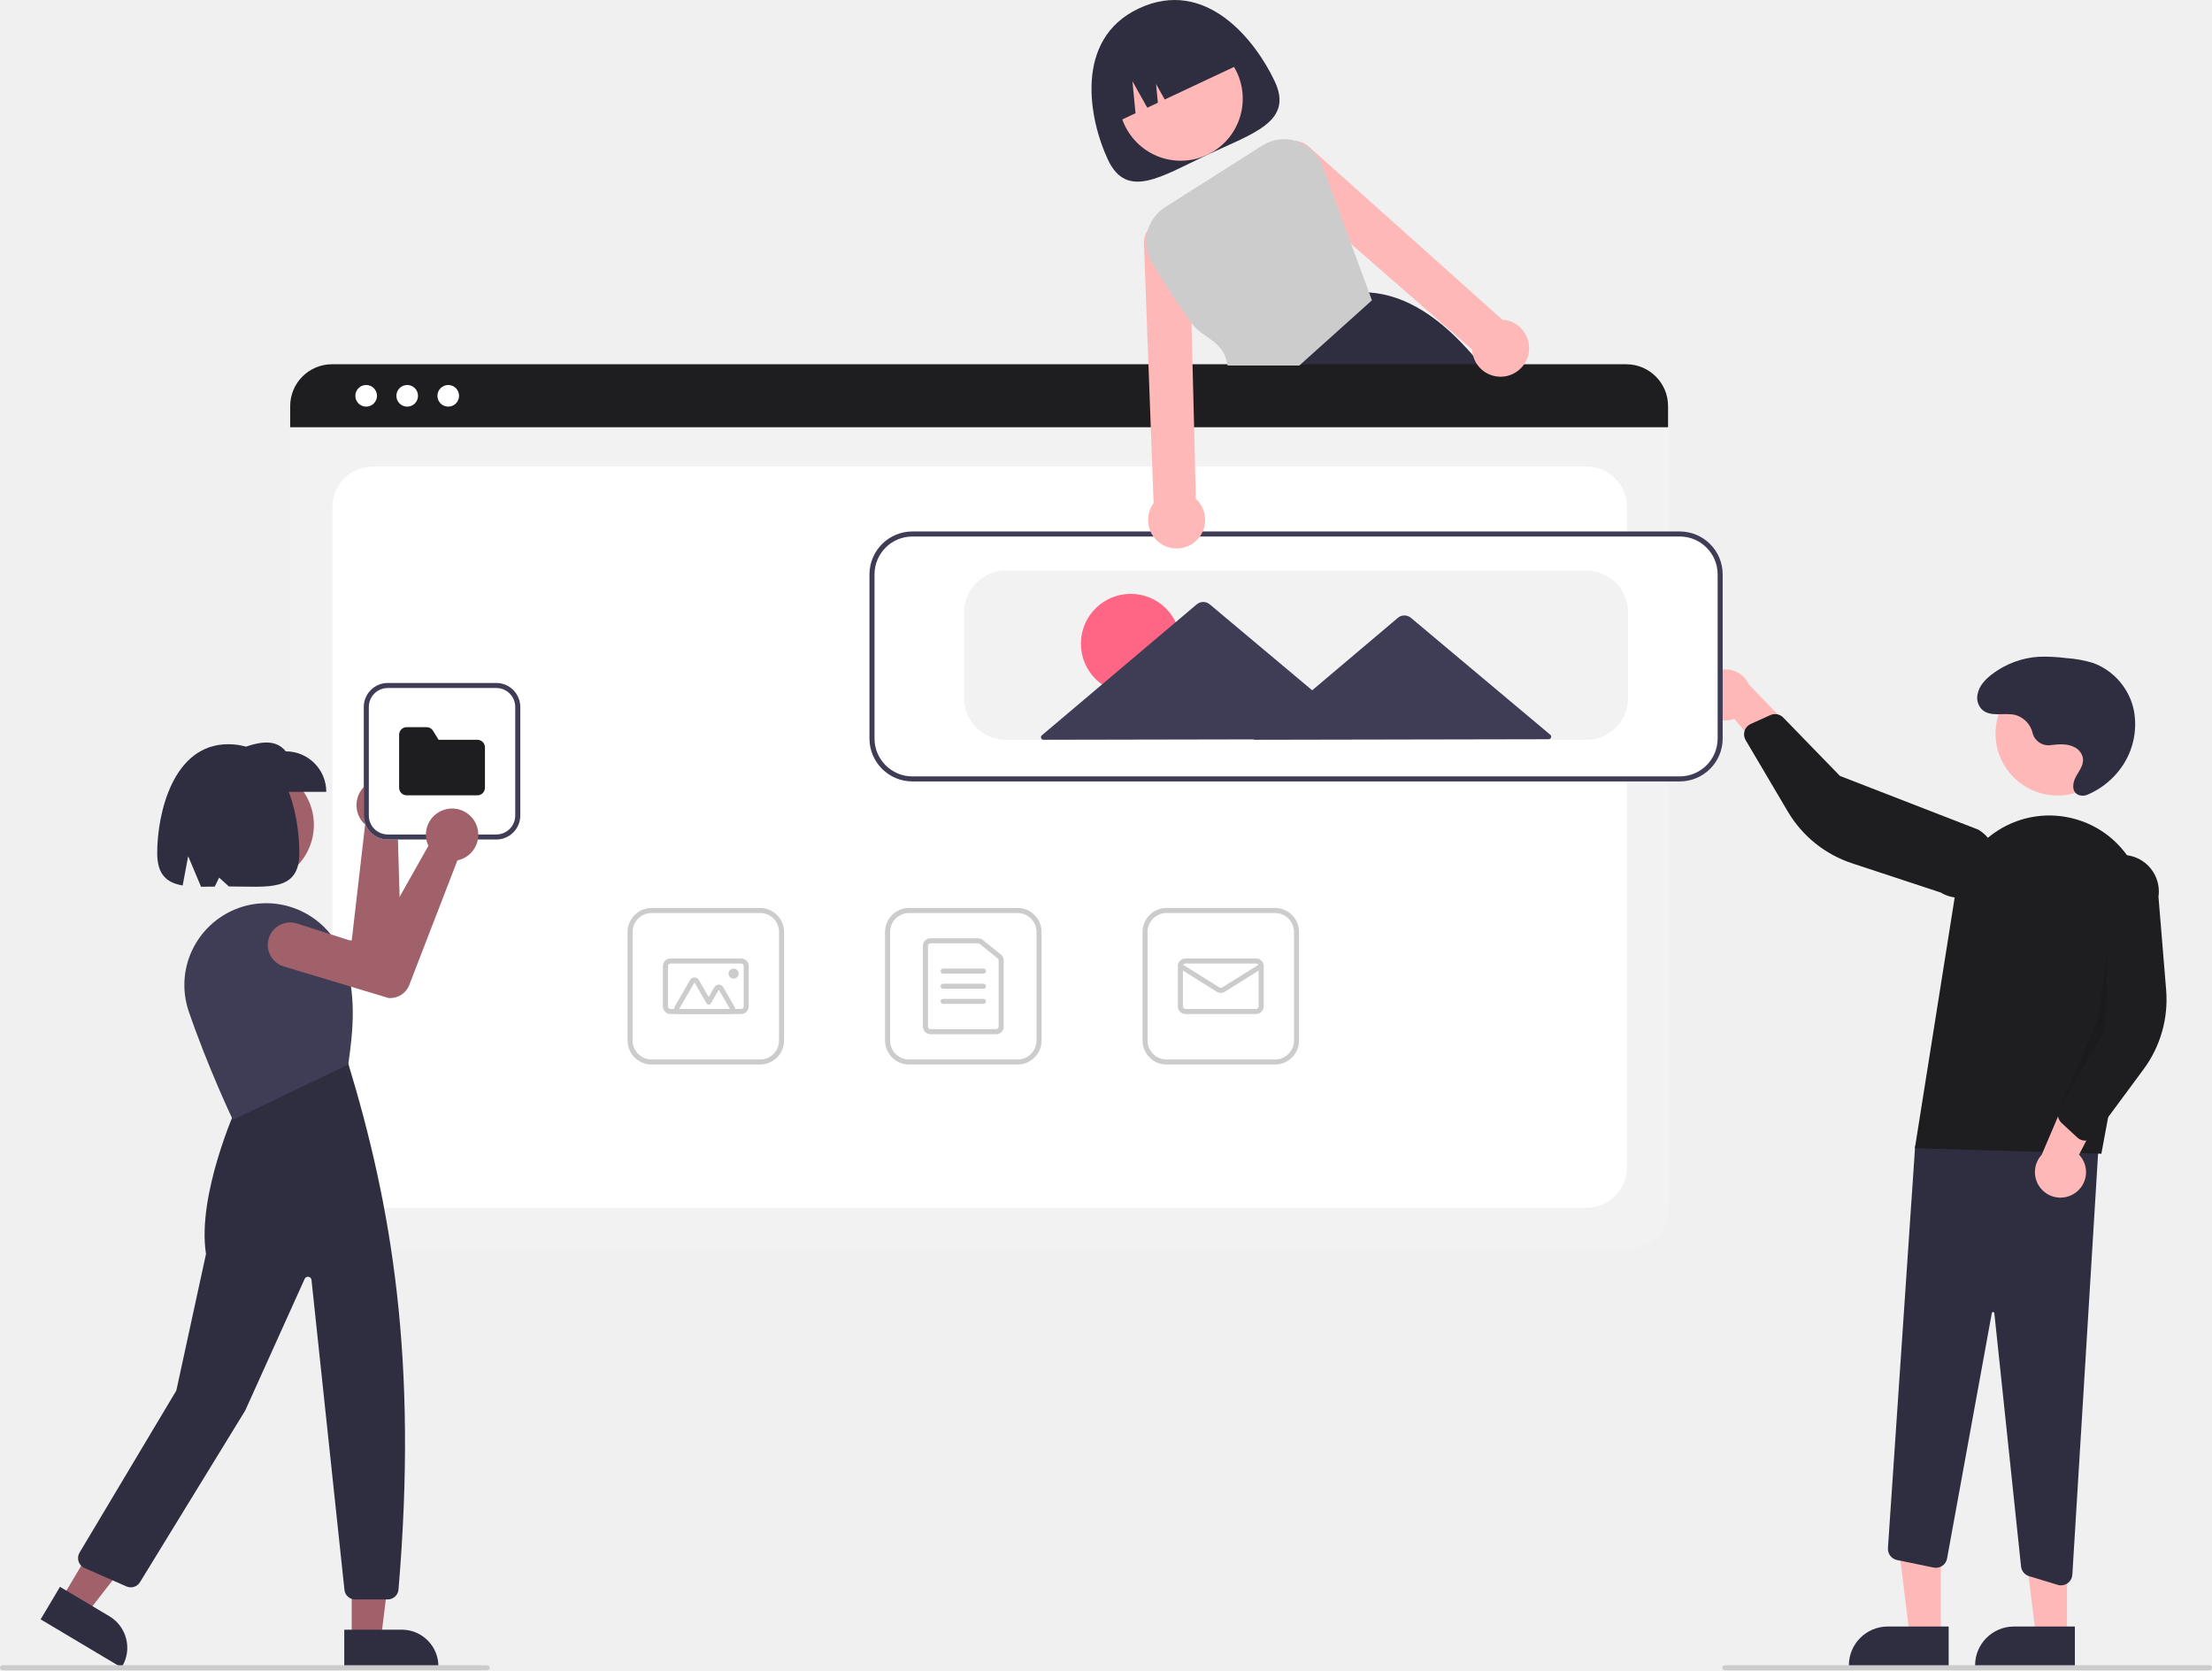
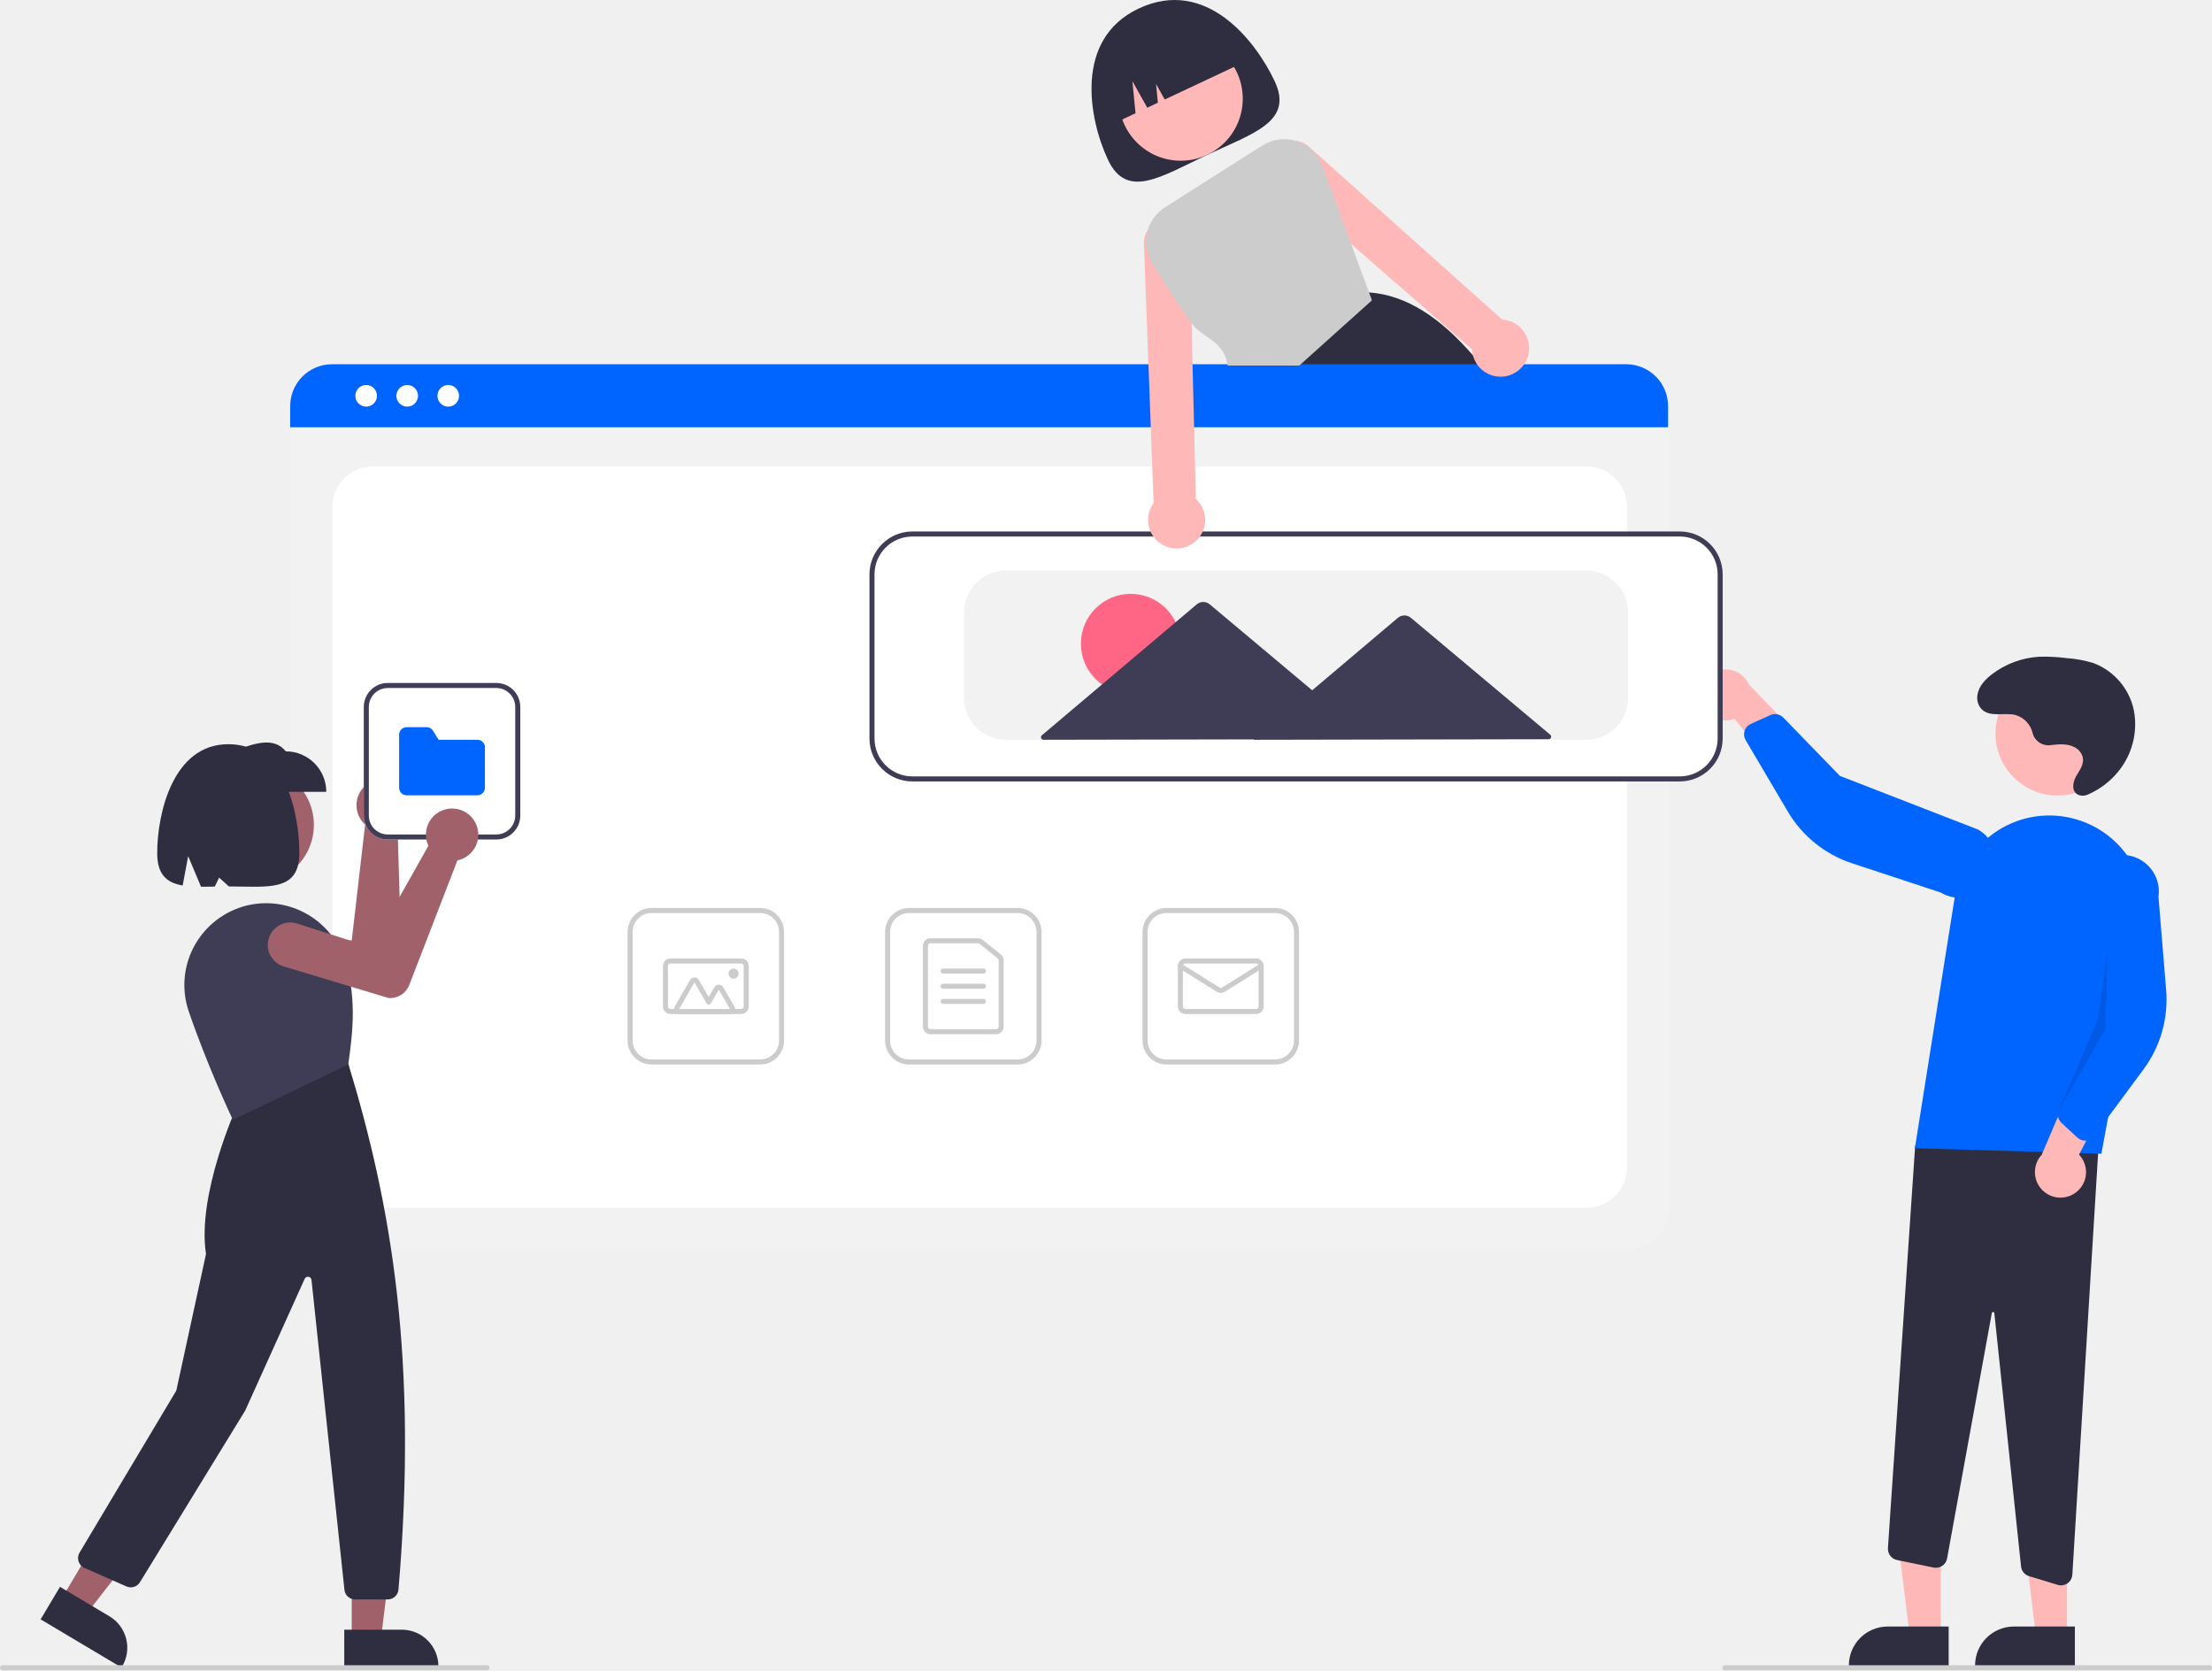
<svg xmlns="http://www.w3.org/2000/svg" data-name="Layer 1" width="876.272" height="661.473" viewBox="0 0 876.272 661.473">
  <path d="M685.834,138.655c7.516,15.995-8.411,20.526-26.655,29.099s-31.898,17.942-39.414,1.947-13.615-47.743,12.195-59.871C658.66,97.284,678.318,122.659,685.834,138.655Z" transform="translate(-180.8642 -106.4605)" fill="#2f2e41" />
  <circle cx="467.746" cy="39.089" r="24.561" fill="#ffb8b8" />
  <path d="M770.29,254.473c-.85-1.11-1.7-2.2-2.56-3.26q-1.665-2.07-3.35-4.01c-12.73-14.69-26.27-23.94-41.18-24.93h-.02l-.22-.02-29.71,28.96-10.1,9.84.22.54,5.45,13.57h95.49A234.834,234.834,0,0,0,770.29,254.473Z" transform="translate(-180.8642 -106.4605)" fill="#2f2e41" />
  <path d="M621.902,155.438l0,0,8.792-4.131-1.225-12.683,5.879,10.496,4.202-1.975-.714-7.399,3.43,6.123,31.224-14.673,0,0a26,26,0,0,0-34.589-12.474l-4.525,2.126A26,26,0,0,0,621.902,155.438Z" transform="translate(-180.8642 -106.4605)" fill="#2f2e41" />
  <path d="M825.39,601.261H312.552a16.519,16.519,0,0,1-16.5-16.5V276.607a12.102,12.102,0,0,1,12.088-12.088H829.593a12.311,12.311,0,0,1,12.297,12.297V584.761A16.519,16.519,0,0,1,825.39,601.261Z" transform="translate(-180.8642 -106.4605)" fill="#f2f2f2" />
  <path d="M328.552,584.761h480.839a16,16,0,0,0,16-16V307.213a16,16,0,0,0-16-16H328.552a16,16,0,0,0-16,16V568.761A16,16,0,0,0,328.552,584.761Z" transform="translate(-180.8642 -106.4605)" fill="#fff" />
-   <path d="M841.66,275.663H295.82v-8.4a16.574,16.574,0,0,1,16.56-16.55H825.1a16.574,16.574,0,0,1,16.56,16.55Z" transform="translate(-180.8642 -106.4605)" fill="#1e1e20" />
+   <path d="M841.66,275.663H295.82v-8.4a16.574,16.574,0,0,1,16.56-16.55H825.1a16.574,16.574,0,0,1,16.56,16.55Z" transform="translate(-180.8642 -106.4605)" fill="#0064ff" />
  <circle cx="145.051" cy="156.752" r="4.283" fill="#fff" />
  <circle cx="161.31" cy="156.752" r="4.283" fill="#fff" />
  <circle cx="177.569" cy="156.752" r="4.283" fill="#fff" />
  <path d="M583.974,528.04h-43a9.511,9.511,0,0,1-9.5-9.5v-43a9.511,9.511,0,0,1,9.5-9.5h43a9.511,9.511,0,0,1,9.5,9.5v43A9.511,9.511,0,0,1,583.974,528.04Zm-43-60a7.508,7.508,0,0,0-7.5,7.5v43a7.508,7.508,0,0,0,7.5,7.5h43a7.508,7.508,0,0,0,7.5-7.5v-43a7.508,7.508,0,0,0-7.5-7.5Z" transform="translate(-180.8642 -106.4605)" fill="#ccc" />
  <path d="M575.474,516.04h-26a3.003,3.003,0,0,1-3-3v-32a3.003,3.003,0,0,1,3-3h18.839a3.007,3.007,0,0,1,1.879.662l7.16,5.754a2.984,2.984,0,0,1,1.121,2.338v26.246A3.003,3.003,0,0,1,575.474,516.04Zm-26-36a1.001,1.001,0,0,0-1,1v32a1.001,1.001,0,0,0,1,1h26a1.001,1.001,0,0,0,1-1v-26.246a.995.995,0,0,0-.374-.779l-7.161-5.754a1.002,1.002,0,0,0-.626-.22Z" transform="translate(-180.8642 -106.4605)" fill="#ccc" />
  <path d="M570.474,492.04h-16a1,1,0,0,1,0-2h16a1,1,0,0,1,0,2Z" transform="translate(-180.8642 -106.4605)" fill="#ccc" />
  <path d="M570.474,498.04h-16a1,1,0,0,1,0-2h16a1,1,0,0,1,0,2Z" transform="translate(-180.8642 -106.4605)" fill="#ccc" />
  <path d="M570.474,504.04h-16a1,1,0,0,1,0-2h16a1,1,0,0,1,0,2Z" transform="translate(-180.8642 -106.4605)" fill="#ccc" />
  <path d="M685.974,528.04h-43a9.511,9.511,0,0,1-9.5-9.5v-43a9.511,9.511,0,0,1,9.5-9.5h43a9.511,9.511,0,0,1,9.5,9.5v43A9.511,9.511,0,0,1,685.974,528.04Zm-43-60a7.508,7.508,0,0,0-7.5,7.5v43a7.508,7.508,0,0,0,7.5,7.5h43a7.508,7.508,0,0,0,7.5-7.5v-43a7.508,7.508,0,0,0-7.5-7.5Z" transform="translate(-180.8642 -106.4605)" fill="#ccc" />
  <path d="M678.474,508.04h-28a3.003,3.003,0,0,1-3-3v-16a3.003,3.003,0,0,1,3-3h28a3.003,3.003,0,0,1,3,3v16A3.003,3.003,0,0,1,678.474,508.04Zm-28-20a1.001,1.001,0,0,0-1,1v16a1.001,1.001,0,0,0,1,1h28a1.001,1.001,0,0,0,1-1v-16a1.001,1.001,0,0,0-1-1Z" transform="translate(-180.8642 -106.4605)" fill="#ccc" />
  <path d="M664.474,499.678a3.003,3.003,0,0,1-1.59-.453l-14.94-9.337a1,1,0,0,1,1.061-1.696l14.94,9.337a1.006,1.006,0,0,0,1.06,0l14.939-9.337a1,1,0,0,1,1.061,1.696l-14.939,9.337A3.004,3.004,0,0,1,664.474,499.678Z" transform="translate(-180.8642 -106.4605)" fill="#ccc" />
  <path d="M481.974,528.04h-43a9.511,9.511,0,0,1-9.5-9.5v-43a9.511,9.511,0,0,1,9.5-9.5h43a9.511,9.511,0,0,1,9.5,9.5v43A9.511,9.511,0,0,1,481.974,528.04Zm-43-60a7.508,7.508,0,0,0-7.5,7.5v43a7.508,7.508,0,0,0,7.5,7.5h43a7.508,7.508,0,0,0,7.5-7.5v-43a7.508,7.508,0,0,0-7.5-7.5Z" transform="translate(-180.8642 -106.4605)" fill="#ccc" />
  <path d="M474.474,508.04h-28a3.003,3.003,0,0,1-3-3v-16a3.003,3.003,0,0,1,3-3h28a3.003,3.003,0,0,1,3,3v16A3.003,3.003,0,0,1,474.474,508.04Zm-28-20a1.001,1.001,0,0,0-1,1v16a1.001,1.001,0,0,0,1,1h28a1.001,1.001,0,0,0,1-1v-16a1.001,1.001,0,0,0-1-1Z" transform="translate(-180.8642 -106.4605)" fill="#ccc" />
  <path d="M470.036,508.04h-20.124a2,2,0,0,1-1.732-3l6.062-10.5a2,2,0,0,1,3.464,0l3.915,6.781,2.268-3.929a2,2,0,0,1,3.464,0l4.415,7.647a2,2,0,0,1-1.732,3Zm0-2h0l-4.415-7.647-3.134,5.429a1.0 1,0,0,1-.866.5h0a1.0 1,0,0,1-.866-.5l-4.781-8.281-6.062,10.5Z" transform="translate(-180.8642 -106.4605)" fill="#ccc" />
  <circle cx="290.61" cy="385.579" r="2" fill="#ccc" />
  <polygon points="768.825 648.15 756.565 648.149 750.733 600.861 768.827 600.862 768.825 648.15" fill="#ffb8b8" />
  <path d="M952.816,766.494l-39.531-.001v-.5a15.386,15.386,0,0,1,15.386-15.386h.001l24.144.001Z" transform="translate(-180.8642 -106.4605)" fill="#2f2e41" />
  <polygon points="818.825 648.15 806.565 648.149 800.733 600.861 818.827 600.862 818.825 648.15" fill="#ffb8b8" />
  <path d="M1002.816,766.494l-39.531-.001v-.5a15.386,15.386,0,0,1,15.386-15.386h.001l24.144.001Z" transform="translate(-180.8642 -106.4605)" fill="#2f2e41" />
  <path d="M996.014,734.111l-11.354-3.454a4.493,4.493,0,0,1-3.166-3.833L970.908,626.498a.48.48,0,0,0-.479-.447.469.469,0,0,0-.51.409l-17.731,97.199a4.5,4.5,0,0,1-5.335,3.6L932.342,724.269a4.516,4.516,0,0,1-3.582-4.712l10.785-159.312,73.138-7.892-10.868,177.727a4.505,4.505,0,0,1-4.484,4.228A4.526,4.526,0,0,1,996.014,734.111Z" transform="translate(-180.8642 -106.4605)" fill="#2f2e41" />
  <circle cx="815.08" cy="290.487" r="24.561" fill="#ffb8b8" />
-   <path d="M939.433,561.18l15.858-99.851a37.857,37.857,0,0,1,48.005-30.399h0a37.743,37.743,0,0,1,26.601,43.262l-16.591,89.172Z" transform="translate(-180.8642 -106.4605)" fill="#1e1e20" />
+   <path d="M939.433,561.18l15.858-99.851a37.857,37.857,0,0,1,48.005-30.399h0a37.743,37.743,0,0,1,26.601,43.262l-16.591,89.172Z" transform="translate(-180.8642 -106.4605)" fill="#0064ff" />
  <path d="M1002.725,579.046a10.056,10.056,0,0,0,1.747-15.32l16.396-31.751-18.465,1.97-12.739,29.849a10.11,10.11,0,0,0,13.061,15.251Z" transform="translate(-180.8642 -106.4605)" fill="#ffb8b8" />
-   <path d="M1006.236,558.126a4.506,4.506,0,0,1-2.426-1.151l-6.273-5.797a4.515,4.515,0,0,1-1.092-5.054l12.537-29.718-1.779-58.72a14.497,14.497,0,1,1,28.727,3.919l3.041,36.912a46.373,46.373,0,0,1-8.938,31.397l-19.552,26.432a4.505,4.505,0,0,1-3.195,1.804A4.455,4.455,0,0,1,1006.236,558.126Z" transform="translate(-180.8642 -106.4605)" fill="#1e1e20" />
+   <path d="M1006.236,558.126a4.506,4.506,0,0,1-2.426-1.151l-6.273-5.797a4.515,4.515,0,0,1-1.092-5.054l12.537-29.718-1.779-58.72a14.497,14.497,0,1,1,28.727,3.919l3.041,36.912a46.373,46.373,0,0,1-8.938,31.397l-19.552,26.432a4.505,4.505,0,0,1-3.195,1.804A4.455,4.455,0,0,1,1006.236,558.126Z" transform="translate(-180.8642 -106.4605)" fill="#0064ff" />
  <path d="M854.505,383.566a10.056,10.056,0,0,0,13.426,7.582l22.846,27.478,5.385-17.772-22.52-23.369a10.11,10.11,0,0,0-19.137,6.081Z" transform="translate(-180.8642 -106.4605)" fill="#ffb8b8" />
-   <path d="M872.401,394.955a4.506,4.506,0,0,1,2.006-1.786l7.784-3.517a4.515,4.515,0,0,1,5.08.965l22.478,23.132,54.766,21.257a14.497,14.497,0,1,1-14.809,24.926l-35.177-11.592a46.374,46.374,0,0,1-25.427-20.472l-16.717-28.31a4.505,4.505,0,0,1-.415-3.646A4.454,4.454,0,0,1,872.401,394.955Z" transform="translate(-180.8642 -106.4605)" fill="#1e1e20" />
+   <path d="M872.401,394.955a4.506,4.506,0,0,1,2.006-1.786l7.784-3.517a4.515,4.515,0,0,1,5.08.965l22.478,23.132,54.766,21.257a14.497,14.497,0,1,1-14.809,24.926l-35.177-11.592a46.374,46.374,0,0,1-25.427-20.472l-16.717-28.31a4.505,4.505,0,0,1-.415-3.646A4.454,4.454,0,0,1,872.401,394.955Z" transform="translate(-180.8642 -106.4605)" fill="#0064ff" />
  <polygon points="835.002 375.652 834.002 407.652 815.58 439.663 830.962 403.99 835.002 375.652" opacity="0.1" />
  <path d="M993.13,401.563a6.423,6.423,0,0,1-7.031-4.702,9.764,9.764,0,0,0-6.951-7.274c-4.505-1.029-10.012,1.091-13.314-2.322a6.637,6.637,0,0,1-1.575-5.842c.608-3.317,2.981-5.823,5.563-7.827a34.062,34.062,0,0,1,18.866-7.051,67.677,67.677,0,0,1,10.621.528,47.009,47.009,0,0,1,10.864,1.985,25.576,25.576,0,0,1,16.002,18.68,29.528,29.528,0,0,1-6.057,24.13,31.702,31.702,0,0,1-12.161,9.259,4.744,4.744,0,0,1-3.606.183c-2.957-1.176-2.474-4.839-1.126-7.283,1.443-2.615,3.663-5.146,2.503-8.329a6.302,6.302,0,0,0-3.127-3.366c-2.94-1.499-6.228-1.145-9.389-.78Z" transform="translate(-180.8642 -106.4605)" fill="#2f2e41" />
  <path d="M846.297,415.433h-304a16.519,16.519,0,0,1-16.5-16.5v-65a16.519,16.519,0,0,1,16.5-16.5h304a16.519,16.519,0,0,1,16.5,16.5v65A16.519,16.519,0,0,1,846.297,415.433Z" transform="translate(-180.8642 -106.4605)" fill="#fff" />
  <path d="M846.297,415.933h-304a17.019,17.019,0,0,1-17-17v-65a17.019,17.019,0,0,1,17-17h304a17.019,17.019,0,0,1,17,17v65A17.019,17.019,0,0,1,846.297,415.933Zm-304-97a15.017,15.017,0,0,0-15,15v65a15.017,15.017,0,0,0,15,15h304a15.017,15.017,0,0,0,15-15v-65a15.017,15.017,0,0,0-15-15Z" transform="translate(-180.8642 -106.4605)" fill="#3f3d56" />
  <path d="M809.297,399.433h-230a16.519,16.519,0,0,1-16.5-16.5v-34a16.519,16.519,0,0,1,16.5-16.5h230a16.519,16.519,0,0,1,16.5,16.5v34A16.519,16.519,0,0,1,809.297,399.433Z" transform="translate(-180.8642 -106.4605)" fill="#f2f2f2" />
  <circle cx="447.928" cy="254.915" r="19.732" fill="#ff6584" />
  <path d="M795.004,397.442l-27.853-23.36-27.372-22.956a4,4,0,0,0-5.153.01l-27.283,23.062-6.664,5.633-10.048-8.427-30.537-25.611a4,4,0,0,0-5.152.01l-30.438,25.728-30.917,26.133a1.0 1,0,0,0,.647,1.764l63.387-.122,20.064-.039-.196.166,59.808-.115,57.067-.11A1.0 1,0,0,0,795.004,397.442Z" transform="translate(-180.8642 -106.4605)" fill="#3f3d56" />
  <path d="M1056.136,767.933h-192a1,1,0,0,1,0-2h192a1,1,0,0,1,0,2Z" transform="translate(-180.8642 -106.4605)" fill="#ccc" />
  <path d="M784.92,238.373a11.221,11.221,0,0,0-7.25-5.1,10.301,10.301,0,0,0-1.66-.21l-76.19-68.12a9.015,9.015,0,0,0-5.63-2.69,7.67,7.67,0,0,0-1.27-.04,9.055,9.055,0,0,0-5.96,15.48l29.17,25.43,47.9,41.75a11.916,11.916,0,0,0,.35,2.33,11.266,11.266,0,0,0,9.67,8.37,11.092,11.092,0,0,0,6.05-1,11.407,11.407,0,0,0,3.88-2.97c.11-.13.21-.25.31-.39a11.293,11.293,0,0,0,.63-12.84Z" transform="translate(-180.8642 -106.4605)" fill="#ffb8b8" />
  <path d="M654.6,304.023l-.71-28.86-.6-23.95-.41-16.76-.81-32.67a9.046,9.046,0,0,0-15.71-5.25,6.923,6.923,0,0,0-.75.96,8.936,8.936,0,0,0-1.56,6.05l1.78,47.67.89,23.95,1.14,30.55a12.047,12.047,0,0,0-.89,1.41,11.248,11.248,0,0,0-.71,8.84,11.311,11.311,0,0,0,15.56,6.63,11.301,11.301,0,0,0,2.78-18.57Z" transform="translate(-180.8642 -106.4605)" fill="#ffb8b8" />
  <path d="M723.201,222.273l-7.07-19.15-11.44-31.02a16.006,16.006,0,0,0-9.95-9.68c-.18-.06-.37-.12-.55-.17a15.984,15.984,0,0,0-13.24,1.82l-38.53,24.44a16.093,16.093,0,0,0-5.27,21.75,276.323,276.323,0,0,0,15.73,24.19c4.49,6.11,12.85,6.76,14.3,16.76h28.41l28.76-25.82Z" transform="translate(-180.8642 -106.4605)" fill="#ccc" />
  <circle cx="101.165" cy="326.682" r="23.172" fill="#a0616a" />
  <path d="M338.916,417.193q.343.273.664.578a10.38,10.38,0,0,1-.417,15.484,9.722,9.722,0,0,1-.814.613l1.568,52.945a8.061,8.061,0,0,1-5.545,7.867l-.096.021-42.989,4.578a8.899,8.899,0,1,1-1.722-17.713l30.644-2.699,5.3-45.851a9.876,9.876,0,0,1-.972-.99,10.38,10.38,0,0,1,14.378-14.833Z" transform="translate(-180.8642 -106.4605)" fill="#a0616a" />
  <polygon points="139.328 649.174 150.895 649.174 156.397 604.561 139.326 604.561 139.328 649.174" fill="#a0616a" />
  <path d="M317.242,751.858l22.778-.001h.001a14.516,14.516,0,0,1,14.516,14.516v.472l-37.294.001Z" transform="translate(-180.8642 -106.4605)" fill="#2f2e41" />
  <polygon points="24.366 633.182 34.304 639.099 61.857 603.582 47.189 594.849 24.366 633.182" fill="#a0616a" />
  <path d="M204.627,734.889l19.572,11.653.001 0a14.516,14.516,0,0,1,5.046,19.899l-.241.405L196.96,747.767Z" transform="translate(-180.8642 -106.4605)" fill="#2f2e41" />
  <path d="M334.488,739.877H321.536a4.238,4.238,0,0,1-4.221-3.797L304.258,613.343a1.415,1.415,0,0,0-2.697-.433l-23.555,52.159-41.704,68.003a4.266,4.266,0,0,1-5.329,1.666l-16.66-7.33a4.247,4.247,0,0,1-1.935-6.064l38.337-64.192,11.758-54.085c-3.698-23.455,12.155-58.326,12.316-58.676l.079-.17,43.668-17.068.219.268c17.221,56.514,27.715,117.332,19.967,208.568A4.274,4.274,0,0,1,334.488,739.877Z" transform="translate(-180.8642 -106.4605)" fill="#2f2e41" />
  <path d="M273.107,549.934l-.203-.427c-.097-.205-9.807-20.684-17.292-42.571a32.285,32.285,0,0,1,2.239-25.873,32.637,32.637,0,0,1,20.813-16.004h0A32.677,32.677,0,0,1,316.591,484.627c5.937,14.847,4.045,30.695,2.264,43.157l-.035.25-.227.109Z" transform="translate(-180.8642 -106.4605)" fill="#3f3d56" />
  <path d="M310.124,420.054H273.33V404.015c8.076-3.208,15.978-5.937,20.756,0a16.038,16.038,0,0,1,16.038,16.038Z" transform="translate(-180.8642 -106.4605)" fill="#2f2e41" />
  <path d="M271.293,401.185c-21.996,0-28.153,27.571-28.153,43.126,0,8.674,3.923,11.777,10.088,12.827l2.177-11.611,5.099,12.111c1.732.009,3.551-.025,5.437-.06l1.729-3.56,3.855,3.496c15.441.023,27.921,2.274,27.921-13.203C299.445,428.756,294.046,401.185,271.293,401.185Z" transform="translate(-180.8642 -106.4605)" fill="#2f2e41" />
  <path d="M373.864,767.933h-192a1,1,0,1,1,0-2h192a1,1,0,0,1,0,2Z" transform="translate(-180.8642 -106.4605)" fill="#ccc" />
  <path d="M377.474,438.933h-43a9.511,9.511,0,0,1-9.5-9.5v-43a9.511,9.511,0,0,1,9.5-9.5h43a9.511,9.511,0,0,1,9.5,9.5v43A9.511,9.511,0,0,1,377.474,438.933Z" transform="translate(-180.8642 -106.4605)" fill="#fff" />
  <path d="M377.474,438.933h-43a9.511,9.511,0,0,1-9.5-9.5v-43a9.511,9.511,0,0,1,9.5-9.5h43a9.511,9.511,0,0,1,9.5,9.5v43A9.511,9.511,0,0,1,377.474,438.933Zm-43-60a7.508,7.508,0,0,0-7.5,7.5v43a7.508,7.508,0,0,0,7.5,7.5h43a7.508,7.508,0,0,0,7.5-7.5v-43a7.508,7.508,0,0,0-7.5-7.5Z" transform="translate(-180.8642 -106.4605)" fill="#3f3d56" />
-   <path d="M369.974,421.433h-28a3.003,3.003,0,0,1-3-3v-21a3.003,3.003,0,0,1,3-3h7.882a2.981,2.981,0,0,1,2.555,1.427l2.198,3.573h15.364a3.003,3.003,0,0,1,3,3v16A3.003,3.003,0,0,1,369.974,421.433Z" transform="translate(-180.8642 -106.4605)" fill="#1e1e20" />
+   <path d="M369.974,421.433h-28a3.003,3.003,0,0,1-3-3v-21a3.003,3.003,0,0,1,3-3h7.882a2.981,2.981,0,0,1,2.555,1.427l2.198,3.573h15.364a3.003,3.003,0,0,1,3,3v16A3.003,3.003,0,0,1,369.974,421.433Z" transform="translate(-180.8642 -106.4605)" fill="#0064ff" />
  <path d="M369.064,432.042q.21.384.388.79a10.38,10.38,0,0,1-6.393,14.109,9.72,9.72,0,0,1-.988.25l-19.099,49.405a8.061,8.061,0,0,1-8.163,5.099l-.096-.018-41.397-12.462a8.899,8.899,0,1,1,5.286-16.993l29.29,9.404,22.676-40.202a9.876,9.876,0,0,1-.511-1.289,10.38,10.38,0,0,1,19.007-8.091Z" transform="translate(-180.8642 -106.4605)" fill="#a0616a" />
</svg>
